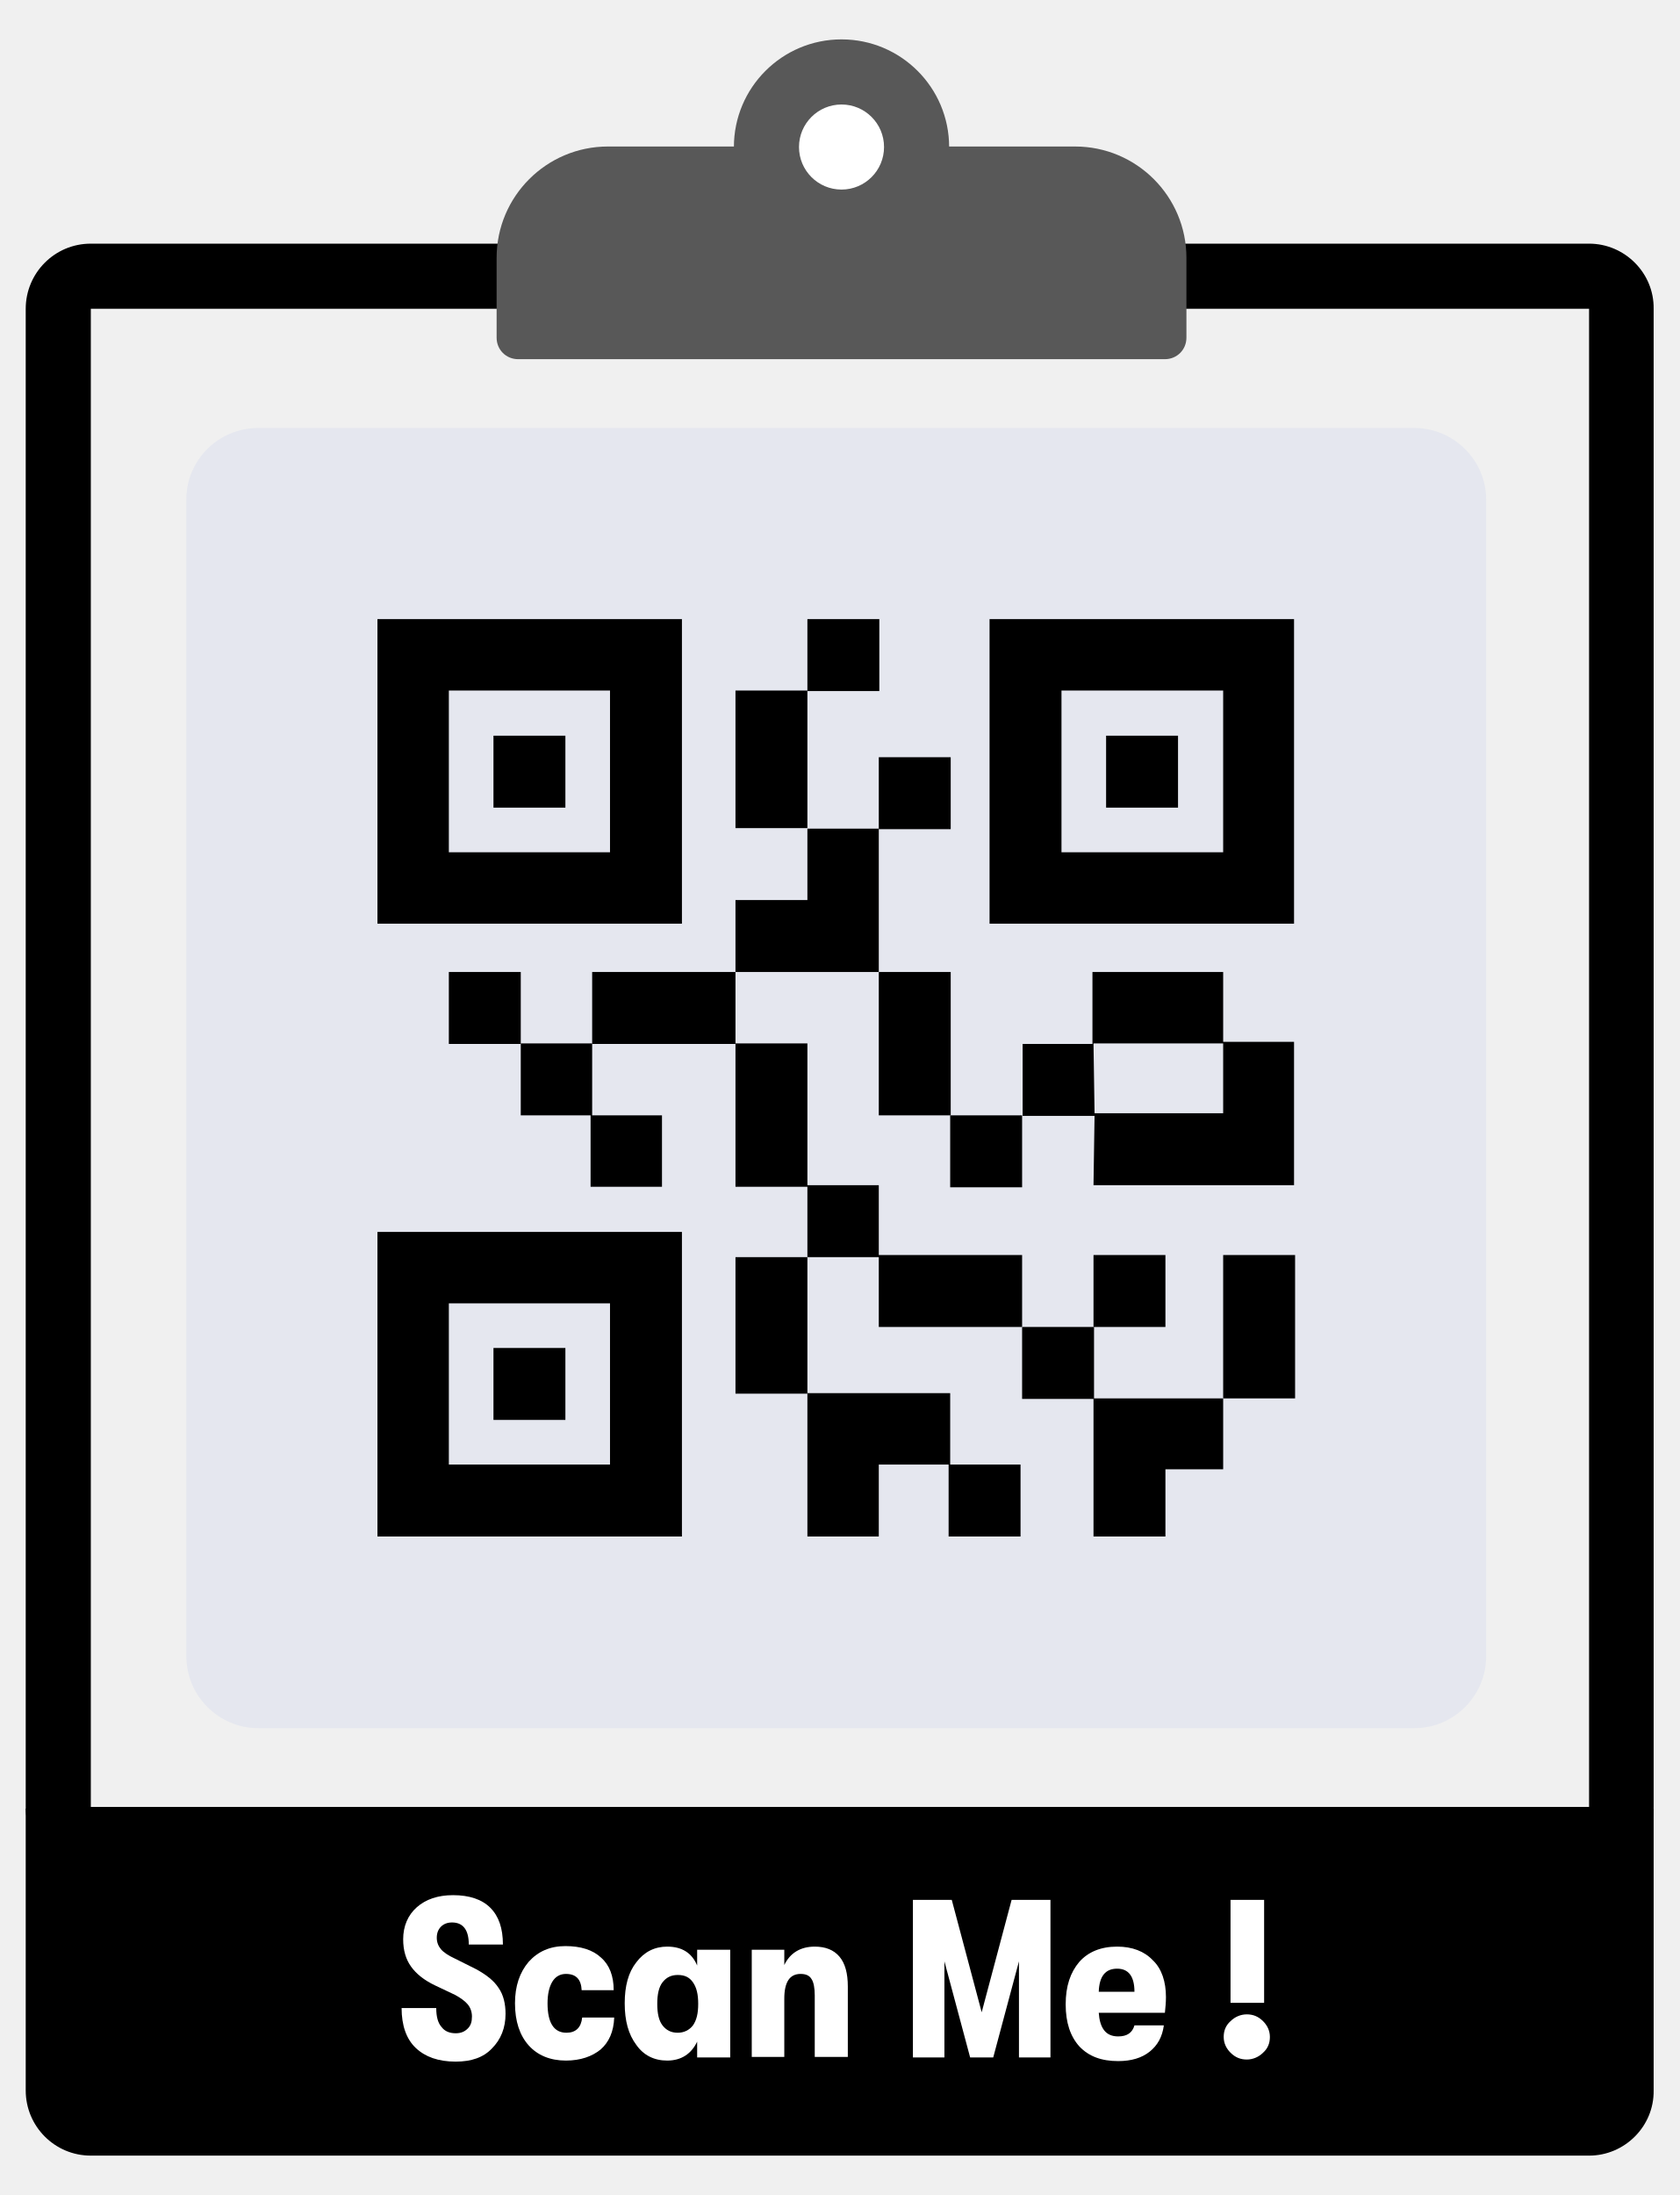
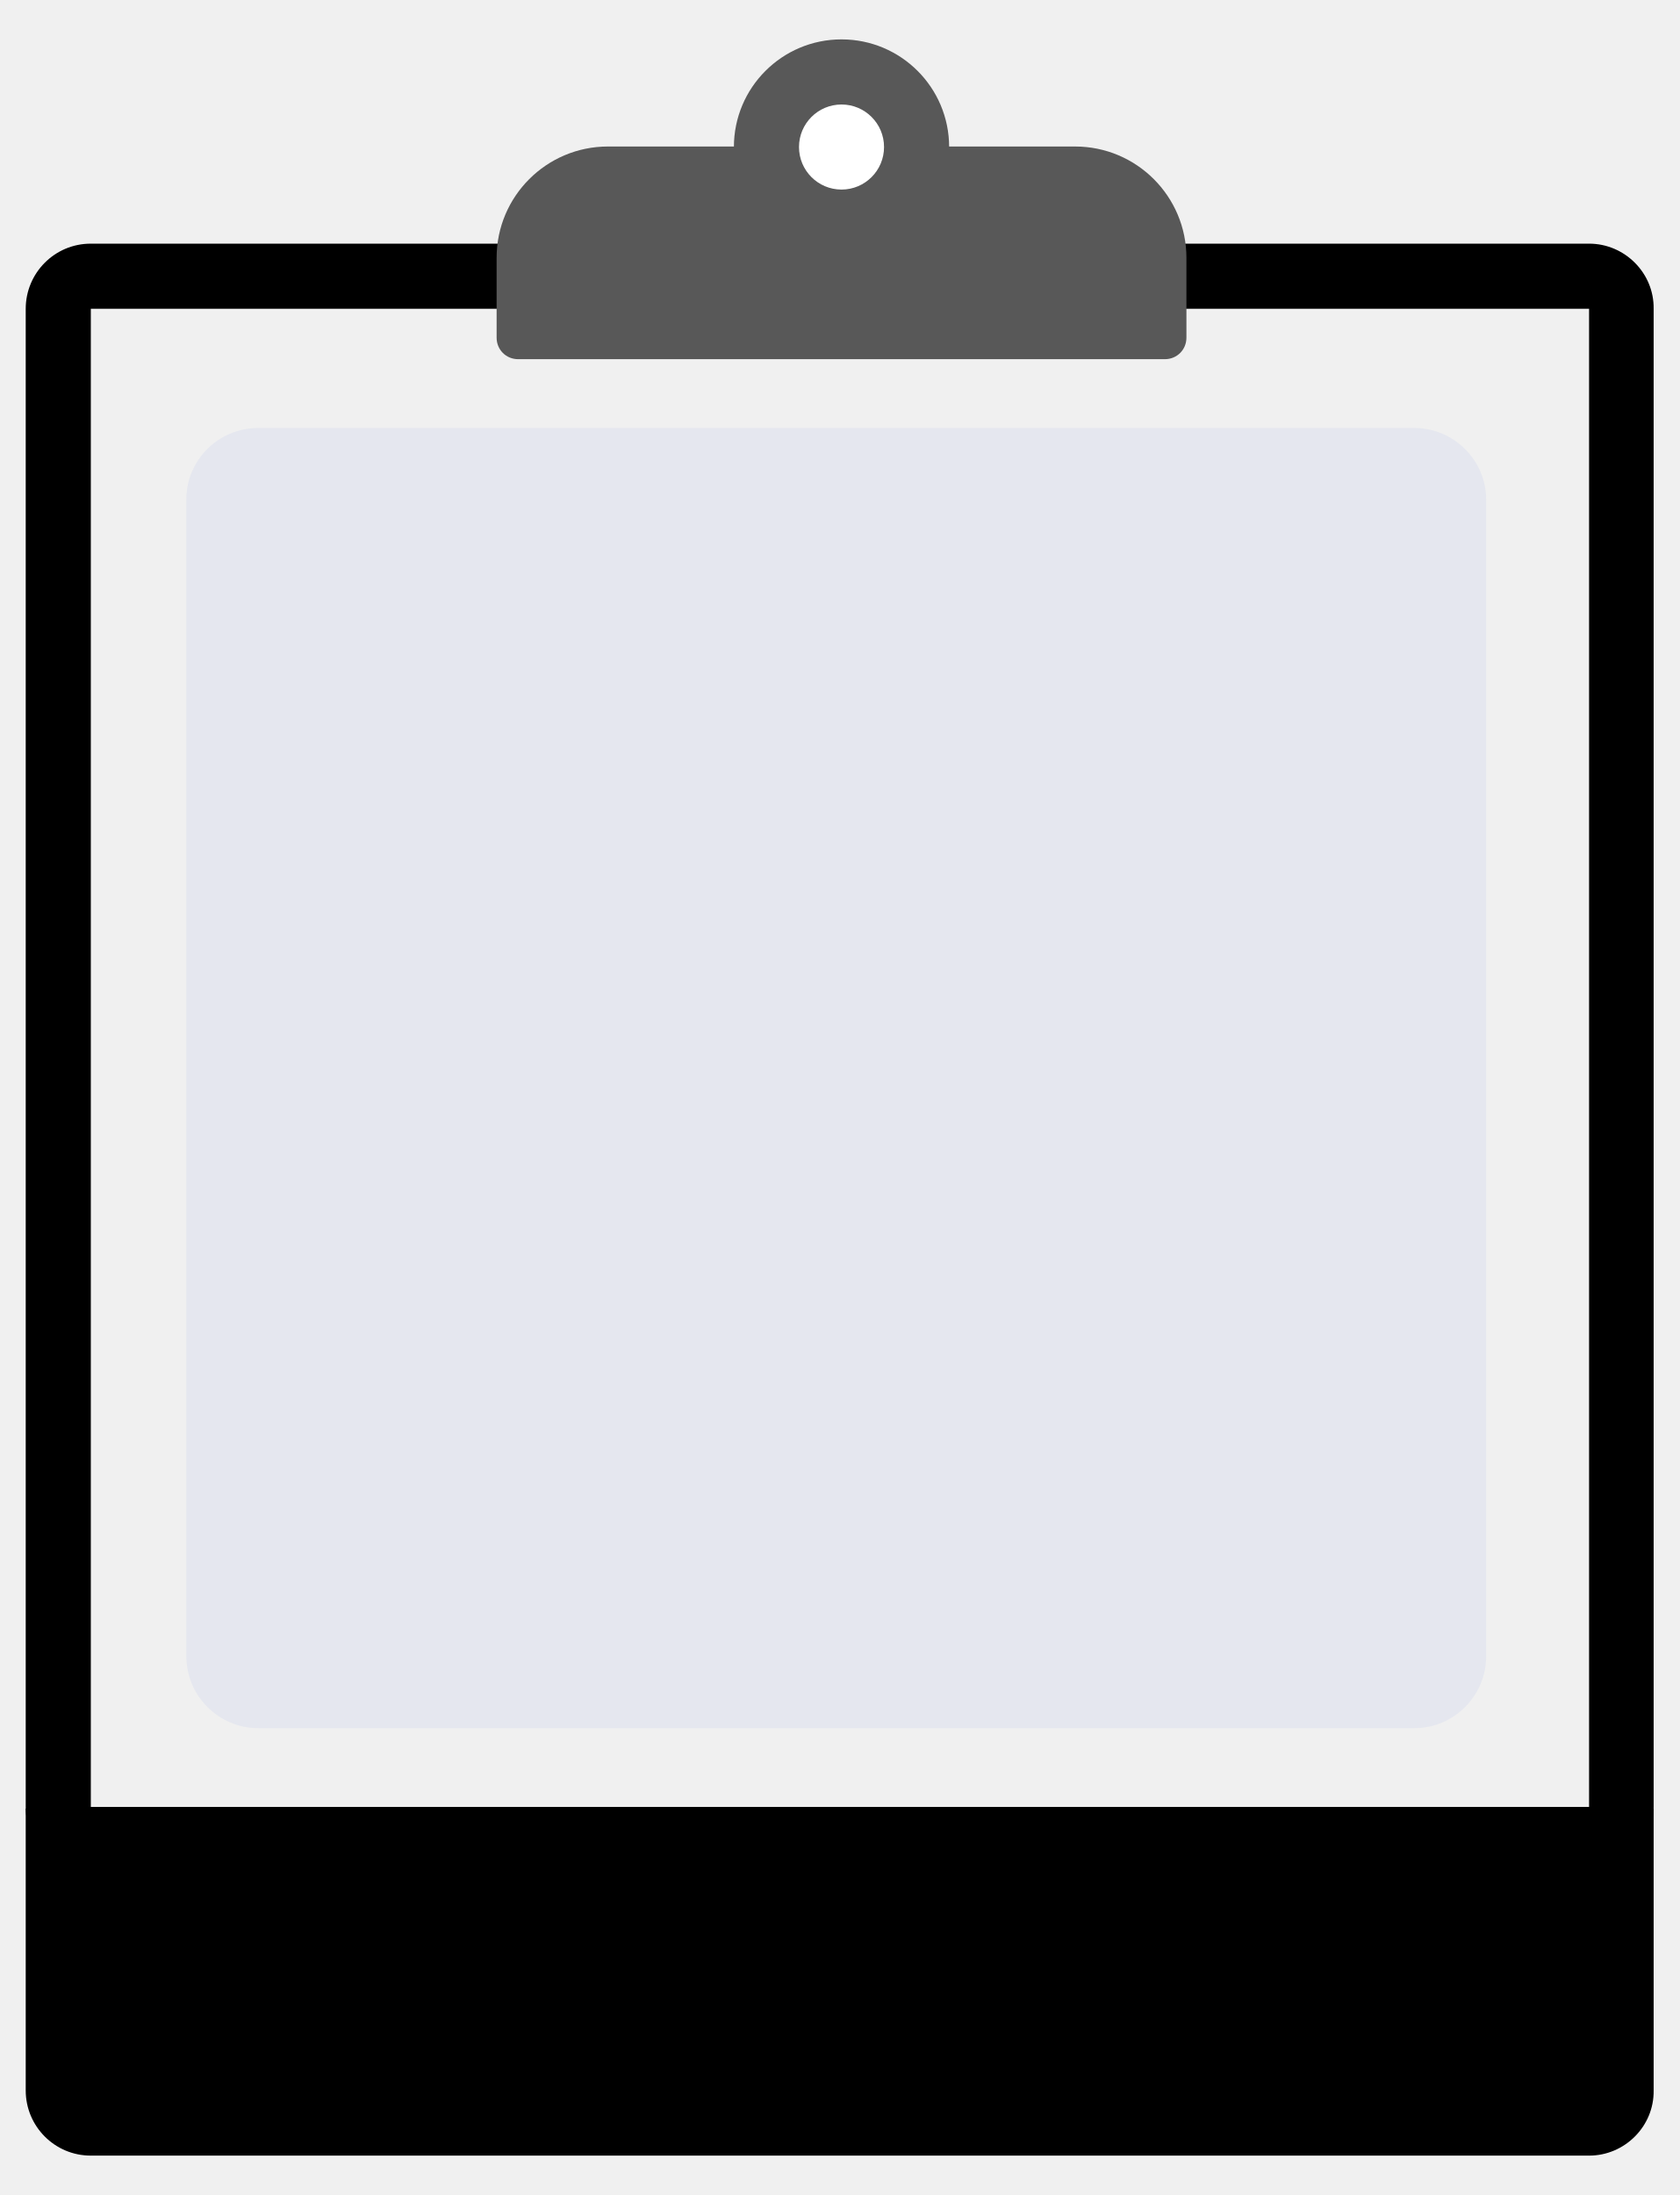
<svg xmlns="http://www.w3.org/2000/svg" version="1.1" id="TEXTO" x="0px" y="0px" viewBox="0 0 320 418" style="enable-background:new 0 0 320 418;" xml:space="preserve">
  <style type="text/css">
	.st0{fill:#585858;}
	.st1{fill:#FFFFFF;}
	.st2{fill:#E5E7EF;}
</style>
  <path d="M302.7,58.8L302.7,58.8v285.3H17.3V58.8L302.7,58.8 M302.7,46.4H17.3c-6.9,0-12.4,5.6-12.4,12.4v285.3  c0,6.9,5.6,12.4,12.4,12.4h285.3c6.9,0,12.4-5.6,12.4-12.4V58.8C315.1,52,309.5,46.4,302.7,46.4L302.7,46.4z" />
  <path d="M302.7,410.5H17.3c-6.9,0-12.4-5.6-12.4-12.4v-53.7h310.1v53.7C315.1,404.9,309.5,410.5,302.7,410.5z" />
  <g>
    <path class="st0" d="M115.8,27.9h89c11.7,0,21.2,9.5,21.2,21.2v15.2c0,2.3-1.8,4.1-4.1,4.1H98.7c-2.3,0-4.1-1.8-4.1-4.1V49.1   C94.6,37.4,104.1,27.9,115.8,27.9z" />
    <circle class="st0" cx="160.3" cy="28" r="20.5" />
    <ellipse class="st1" cx="160.3" cy="28" rx="8.1" ry="8.1" />
  </g>
  <g>
    <path class="st2" d="M49.2,81.5h220.2c7.5,0,13.7,6.1,13.7,13.7v220.2c0,7.5-6.1,13.7-13.7,13.7H49.2c-7.5,0-13.7-6.1-13.7-13.7   V95.1C35.5,87.6,41.6,81.5,49.2,81.5z" />
-     <path d="M129.9,117.9h-58v58h58V117.9L129.9,117.9z M116.2,162.3H85.5v-30.8h30.7V162.3z" />
-     <rect x="94" y="140.1" width="13.7" height="13.7" />
-     <path d="M246.5,117.9h-58v58h58V117.9z M233,162.3h-30.8v-30.8H233V162.3z" />
-     <rect x="210.7" y="140.1" width="13.7" height="13.7" />
-     <path d="M129.9,234.6h-58v58h58V234.6L129.9,234.6z M116.2,278.9H85.5v-30.7h30.7V278.9z" />
-     <rect x="94" y="256.7" width="13.7" height="13.7" />
-     <rect x="85.5" y="185.1" width="13.7" height="13.7" />
-     <polygon points="112.5,212.4 112.5,226 126.1,226 126.1,212.4 112.8,212.4 112.8,198.7 99.2,198.7 99.2,212.4  " />
-     <rect x="167.4" y="144.2" width="13.7" height="13.7" />
-     <rect x="140.1" y="131.5" width="13.7" height="26.2" />
-     <rect x="153.8" y="117.9" width="13.7" height="13.7" />
-     <polygon points="167.4,157.8 153.8,157.8 153.8,171.4 140.1,171.4 140.1,185.1 167.4,185.1  " />
-     <polygon points="153.8,226 153.8,239.4 167.4,239.4 167.4,252.7 194.7,252.7 194.7,239 167.4,239 167.4,225.7 153.8,225.7    153.8,198.7 140.1,198.7 140.1,226  " />
-     <rect x="167.4" y="185.1" width="13.7" height="27.3" />
-     <path d="M208.3,225.7h38.2v-27.3H233v-13.3h-24.9v13.7h-13.3v13.7h13.7L208.3,225.7L208.3,225.7L208.3,225.7z M208.3,198.7H233V212   h-24.5L208.3,198.7L208.3,198.7z" />
-     <rect x="233" y="239" width="13.7" height="27.3" />
-     <rect x="181" y="212.4" width="13.7" height="13.7" />
-     <rect x="194.7" y="252.7" width="13.7" height="13.7" />
-     <rect x="208.3" y="239" width="13.7" height="13.7" />
-     <polygon points="222,292.6 222,279.8 233,279.8 233,266.3 208.3,266.3 208.3,292.6  " />
-     <rect x="140.1" y="239.4" width="13.7" height="26" />
-     <polygon points="167.4,292.6 167.4,278.9 180.7,278.9 180.7,292.6 194.4,292.6 194.4,278.9 181,278.9 181,265.3 153.8,265.3    153.8,292.6  " />
-     <rect x="112.8" y="185.1" width="27.3" height="13.7" />
  </g>
  <g>
-     <path class="st1" d="M86.8,392.6c-3.3,0-5.8-0.9-7.6-2.6s-2.7-4.3-2.7-7.6h6.6c0,1.6,0.3,2.8,1,3.6c0.6,0.8,1.5,1.2,2.7,1.2   c1,0,1.7-0.3,2.3-0.9c0.6-0.6,0.8-1.3,0.8-2.3c0-0.9-0.3-1.7-0.8-2.3c-0.5-0.6-1.3-1.2-2.4-1.8l-3.8-1.8c-2.1-1-3.6-2.2-4.6-3.6   s-1.5-3.1-1.5-5.2c0-2.5,0.9-4.6,2.6-6.1s4-2.3,6.9-2.3c3.1,0,5.5,0.8,7.1,2.4c1.6,1.6,2.4,3.9,2.4,7h-6.5c0-2.8-1.1-4.2-3.2-4.2   c-0.9,0-1.6,0.3-2.1,0.8s-0.8,1.2-0.8,2.1s0.3,1.6,0.8,2.2s1.4,1.2,2.7,1.8l4,2c2,1.1,3.4,2.2,4.3,3.6c0.9,1.3,1.3,3,1.3,4.9   c0,2.7-0.9,4.9-2.6,6.6C92.1,391.8,89.8,392.6,86.8,392.6z" />
-     <path class="st1" d="M107.8,392.4c-3,0-5.4-1-7.1-2.9c-1.7-1.9-2.6-4.6-2.6-8c0-3.3,0.9-5.9,2.6-7.9c1.8-2,4.1-3,7-3   s5.2,0.7,6.8,2.2c1.6,1.4,2.4,3.5,2.4,6.2h-6.1c-0.1-2.1-1.1-3.1-3-3.1c-1.1,0-2,0.5-2.6,1.5s-0.9,2.4-0.9,4.1   c0,3.7,1.2,5.6,3.6,5.6c1.8,0,2.8-1,3-2.9h6.1c-0.1,2.7-1,4.7-2.6,6.1C112.8,391.6,110.6,392.4,107.8,392.4z" />
-     <path class="st1" d="M127.1,392.4c-2.5,0-4.5-1-5.9-3c-1.5-2-2.2-4.6-2.2-7.9s0.7-5.9,2.2-7.8c1.5-2,3.5-3,5.9-3   c2.8,0,4.7,1.2,5.7,3.6v-3h6.3v20.5h-6.3v-3C131.7,391.1,129.8,392.4,127.1,392.4z M129.1,387.1c1.2,0,2.2-0.5,2.9-1.4   c0.7-1,1-2.3,1-4.1s-0.3-3.1-1-4.1s-1.6-1.4-2.9-1.4c-1.3,0-2.2,0.5-2.9,1.4s-1,2.3-1,4.1c0,1.8,0.3,3.2,1,4.1   S127.8,387.1,129.1,387.1z" />
-     <path class="st1" d="M143.2,391.8v-20.5h6.2v2.9c1.1-2.3,3.1-3.5,5.8-3.5c2,0,3.6,0.6,4.7,1.9c1.1,1.3,1.6,3.2,1.6,5.7v13.4h-6.3   V380c0-1.4-0.2-2.5-0.6-3.1c-0.4-0.7-1.1-1-2.1-1c-2.1,0-3.1,1.6-3.1,4.7v11.1h-6.2L143.2,391.8L143.2,391.8z" />
-     <path class="st1" d="M173.9,391.8v-30h7.4l5.7,21.4l5.7-21.4h7.4v30h-6v-18.3l-4.9,18.3h-4.4l-4.9-18.3v18.3H173.9z" />
-     <path class="st1" d="M222.1,380.3c0,1.1-0.1,2-0.2,3h-12.6c0.1,1.4,0.4,2.5,1,3.3s1.5,1.2,2.7,1.2c1.7,0,2.7-0.7,3.1-2.1h5.6   c-0.3,2.2-1.2,3.8-2.7,5s-3.5,1.8-6,1.8c-3.2,0-5.6-0.9-7.4-2.8c-1.7-1.9-2.6-4.5-2.6-8s0.9-6.1,2.6-8.1c1.7-1.9,4.1-2.9,7.2-2.9   c2.9,0,5.2,0.9,6.8,2.6C221.3,374.9,222.1,377.4,222.1,380.3z M209.3,379.3h6.8c0-2.9-1.1-4.4-3.3-4.4S209.4,376.3,209.3,379.3z" />
-     <path class="st1" d="M240.6,390.9c-0.8,0.8-1.9,1.3-3.1,1.3s-2.2-0.4-3.1-1.3c-0.8-0.8-1.3-1.8-1.3-3s0.4-2.2,1.3-3   c0.8-0.8,1.9-1.3,3.1-1.3s2.2,0.4,3.1,1.3c0.8,0.8,1.3,1.8,1.3,3S241.5,390.1,240.6,390.9z M234.4,381.4v-19.6h6.4v19.6H234.4z" />
-   </g>
+ </g>
</svg>
